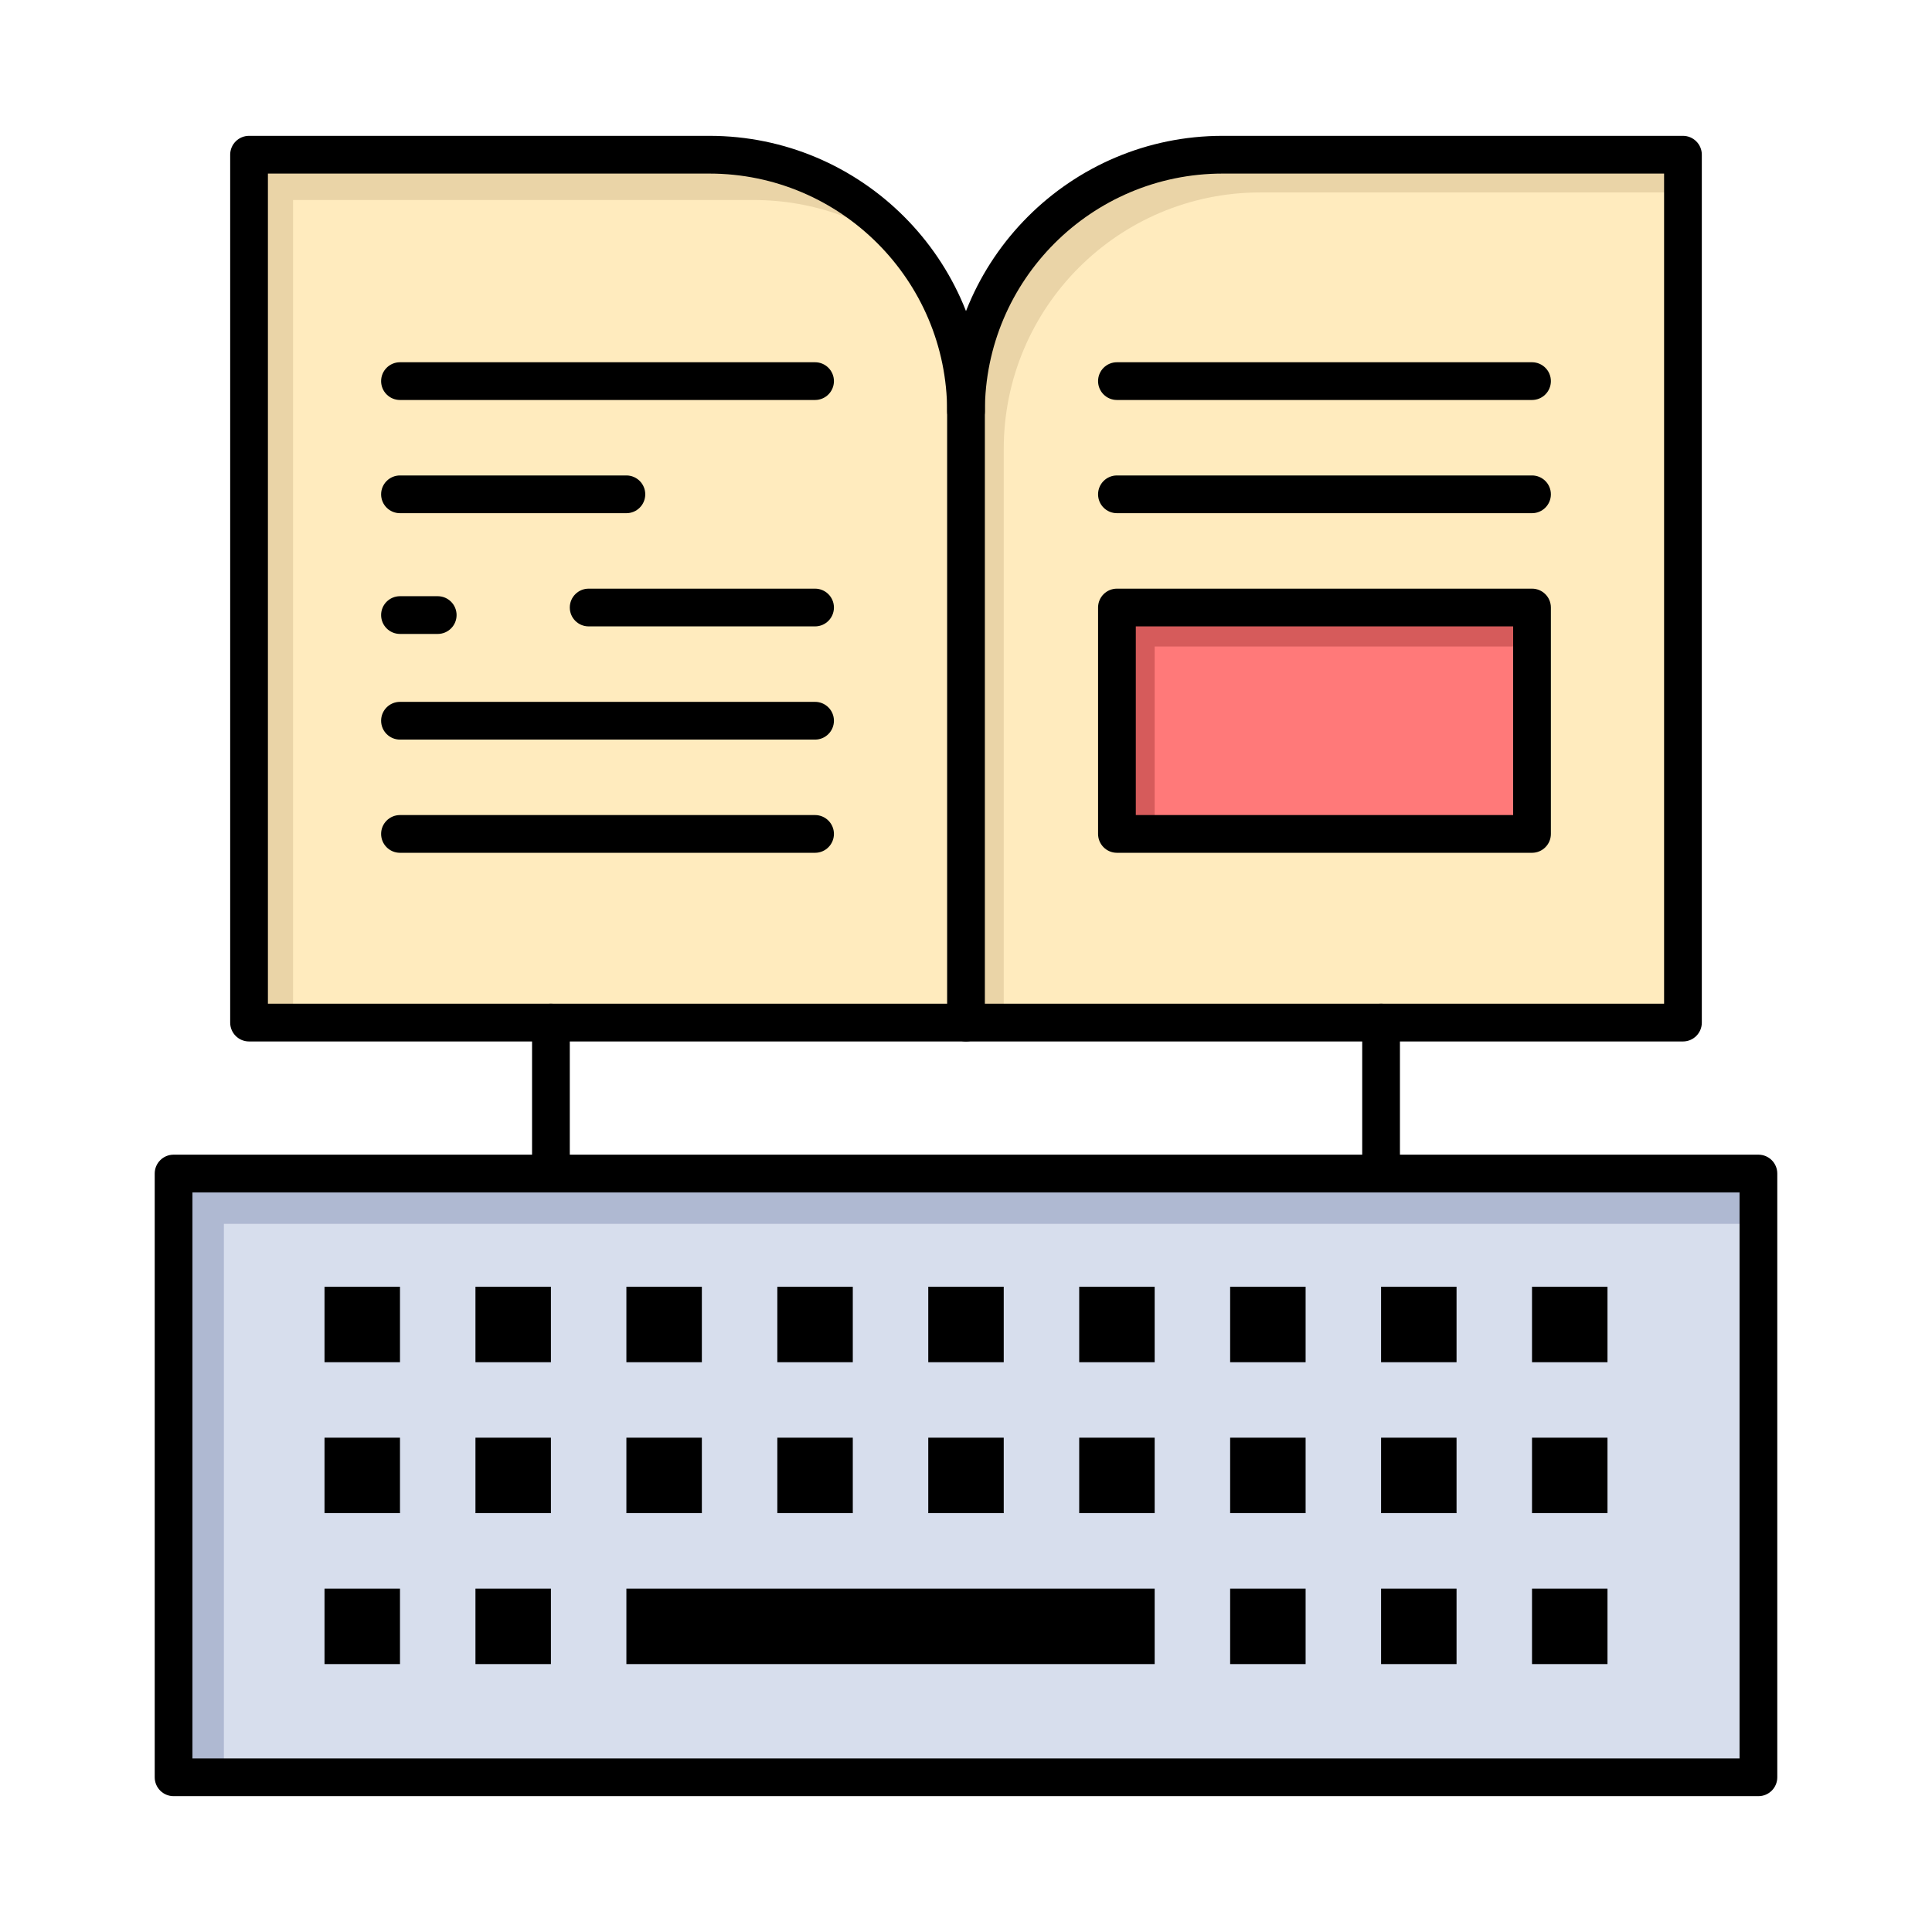
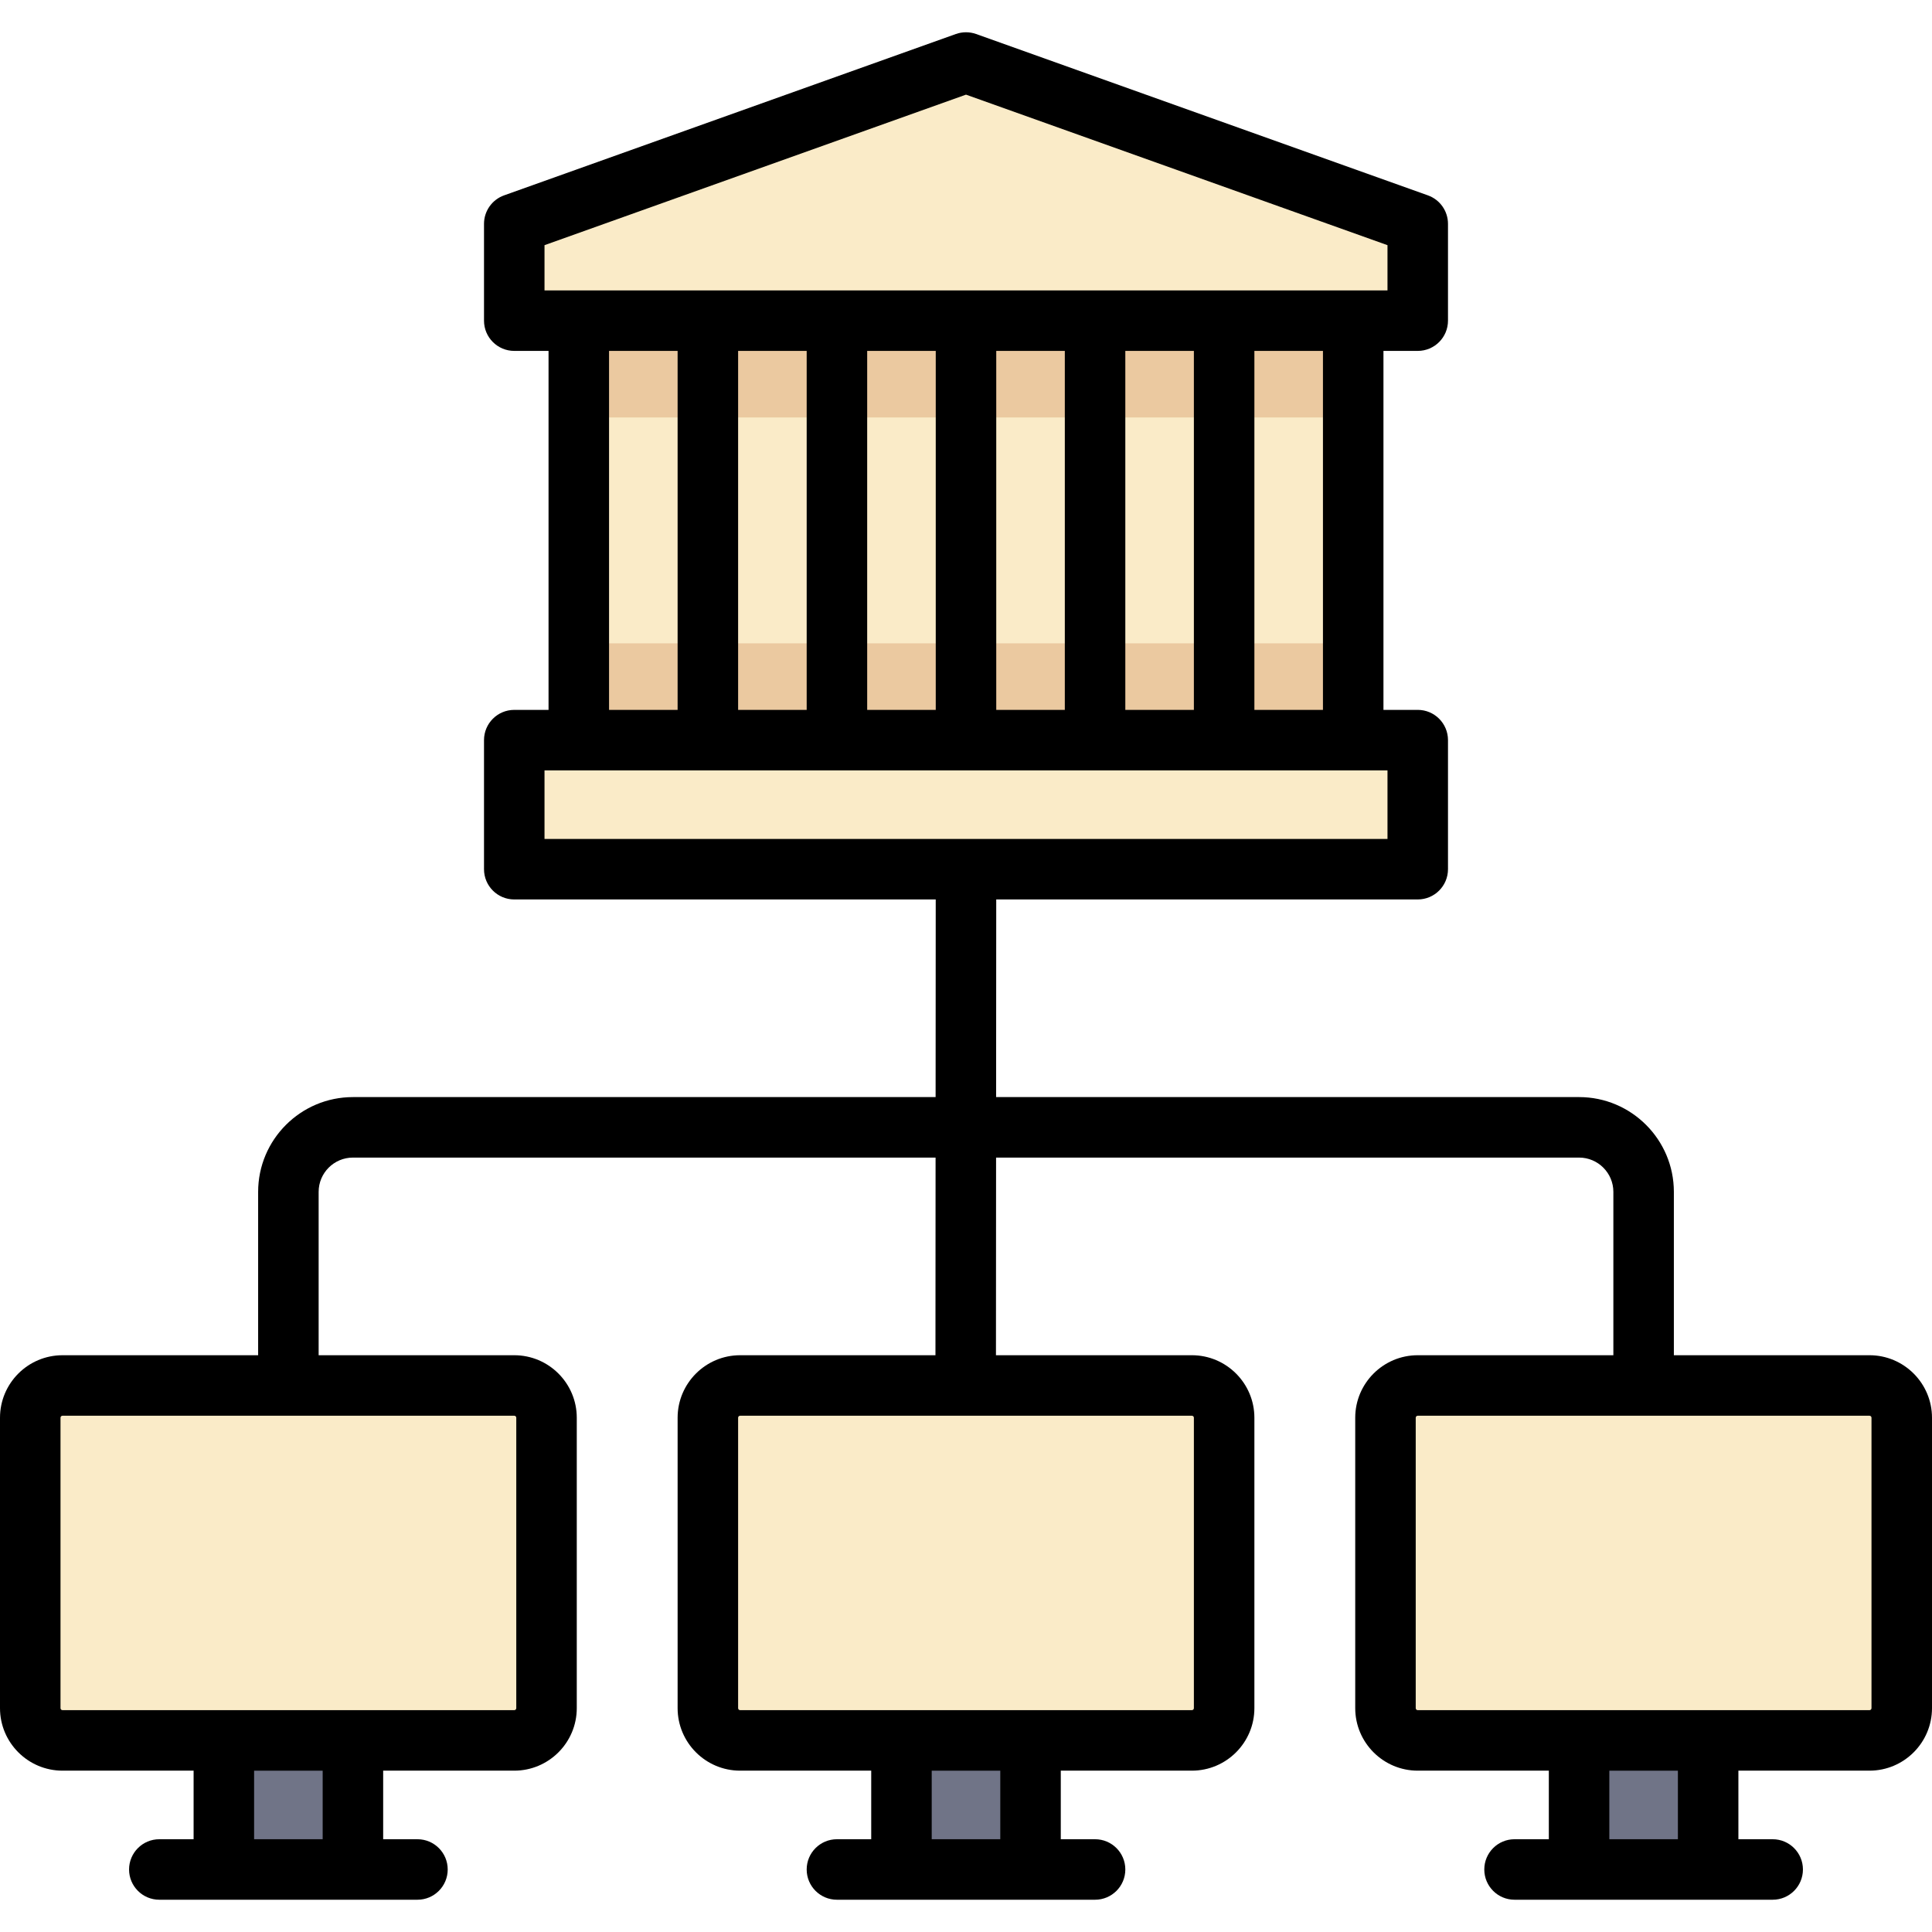
- <svg xmlns="http://www.w3.org/2000/svg" width="800px" height="800px" viewBox="0 0 512 512" version="1.1" xml:space="preserve">
-   <g id="_x34_80_x2C__key_x2C__keyboard_x2C__book_x2C__facebook">
-     <g>
-       <path d="M446,41v230h-80H256V109c0-37.56,30.44-68,68-68H446z" style="fill:#FFEBBE;" />
-       <path d="M266,119c0-37.56,30.44-68,68-68h112V41H324c-37.56,0-68,30.44-68,68v162h10V119z" style="fill:#EAD4A7;" />
-       <path d="M466,311v160H46V311h100h220H466z" style="fill:#D7DEED;" />
-       <polygon points="59.333,324.334 159.333,324.334 379.334,324.334 466,324.334 466,311 366,311 146,311     46,311 46,471 59.333,471   " style="fill:#AFB9D2;" />
-       <rect height="60" style="fill:#FF7979;" width="110" x="296" y="161" />
-       <polygon points="306,171.333 406,171.333 406,161 296,161 296,221 306,221   " style="fill:#D65B5B;" />
-       <path d="M256,109v162H146H66V41h122C225.56,41,256,71.44,256,109z" style="fill:#FFEBBE;" />
-       <path d="M77.667,53h122c16.119,0,30.917,5.618,42.57,14.987C229.822,51.594,210.153,41,188,41H66v230    h11.667V53z" style="fill:#EAD4A7;" />
-       <rect height="20" width="20" x="406" y="421" />
-       <rect height="20" width="20" x="406" y="381" />
-       <rect height="20" width="20" x="406" y="341" />
-       <rect height="20" width="20" x="366" y="421" />
-       <rect height="20" width="20" x="366" y="381" />
-       <rect height="20" width="20" x="366" y="341" />
-       <rect height="20" width="20" x="326" y="421" />
-       <rect height="20" width="20" x="326" y="381" />
-       <rect height="20" width="20" x="326" y="341" />
-       <rect height="20" width="140" x="166" y="421" />
-       <rect height="20" width="20" x="286" y="381" />
-       <rect height="20" width="20" x="286" y="341" />
-       <rect height="20" width="20" x="246" y="381" />
-       <rect height="20" width="20" x="246" y="341" />
-       <rect height="20" width="20" x="206" y="381" />
-       <rect height="20" width="20" x="206" y="341" />
-       <rect height="20" width="20" x="166" y="381" />
-       <rect height="20" width="20" x="166" y="341" />
-       <rect height="20" width="20" x="126" y="421" />
-       <rect height="20" width="20" x="126" y="381" />
-       <rect height="20" width="20" x="126" y="341" />
-       <rect height="20" width="20" x="86" y="421" />
-       <rect height="20" width="20" x="86" y="381" />
-       <rect height="20" width="20" x="86" y="341" />
-       <path d="M256,276H66c-2.761,0-5-2.238-5-5V41c0-2.761,2.239-5,5-5h122c40.252,0,73,32.748,73,73c0,2.761-2.238,5-5,5    c-2.761,0-5-2.239-5-5c0-34.738-28.262-63-63-63H71v220h185c2.762,0,5,2.238,5,5S258.762,276,256,276z" />
-       <path d="M446,276H256c-2.761,0-5-2.238-5-5V109c0-40.252,32.748-73,73-73h122c2.762,0,5,2.239,5,5v230    C451,273.762,448.762,276,446,276z M261,266h180V46H324c-34.738,0-63,28.262-63,63V266z" />
-       <path d="M406,226H296c-2.762,0-5-2.239-5-5v-60c0-2.761,2.238-5,5-5h110c2.762,0,5,2.239,5,5v60C411,223.761,408.762,226,406,226z     M301,216h100v-50H301V216z" />
-       <path d="M406,136H296c-2.762,0-5-2.239-5-5s2.238-5,5-5h110c2.762,0,5,2.239,5,5S408.762,136,406,136z" />
-       <path d="M406,106H296c-2.762,0-5-2.239-5-5s2.238-5,5-5h110c2.762,0,5,2.239,5,5S408.762,106,406,106z" />
-       <path d="M216,106H106c-2.761,0-5-2.239-5-5s2.239-5,5-5h110c2.761,0,5,2.239,5,5S218.761,106,216,106z" />
-       <path d="M166,136h-60c-2.761,0-5-2.239-5-5s2.239-5,5-5h60c2.761,0,5,2.239,5,5S168.761,136,166,136z" />
-       <path d="M216,166h-60c-2.761,0-5-2.239-5-5s2.239-5,5-5h60c2.761,0,5,2.239,5,5S218.761,166,216,166z" />
-       <path d="M116,168h-10c-2.761,0-5-2.239-5-5s2.239-5,5-5h10c2.761,0,5,2.239,5,5S118.761,168,116,168z" />
-       <path d="M216,196H106c-2.761,0-5-2.239-5-5s2.239-5,5-5h110c2.761,0,5,2.239,5,5S218.761,196,216,196z" />
-       <path d="M216,226H106c-2.761,0-5-2.239-5-5s2.239-5,5-5h110c2.761,0,5,2.239,5,5S218.761,226,216,226z" />
-       <path d="M466,476H46c-2.761,0-5-2.238-5-5V311c0-2.762,2.239-5,5-5h420c2.762,0,5,2.238,5,5v160C471,473.762,468.762,476,466,476z     M51,466h410V316H51V466z" />
-       <path d="M146,316c-2.761,0-5-2.238-5-5v-40c0-2.762,2.239-5,5-5s5,2.238,5,5v40C151,313.762,148.761,316,146,316z" />
-       <path d="M366,316c-2.762,0-5-2.238-5-5v-40c0-2.762,2.238-5,5-5s5,2.238,5,5v40C371,313.762,368.762,316,366,316z" />
-     </g>
+ <svg xmlns="http://www.w3.org/2000/svg" version="1.1" id="Layer_1" viewBox="0 0 512 512" xml:space="preserve">
+   <path style="fill:#FAEBC8;" d="M136.284,461.228H16.568c-4.722,0-8.551-3.829-8.551-8.551v-76.96c0-4.722,3.829-8.551,8.551-8.551  h119.716c4.722,0,8.551,3.829,8.551,8.551v76.96C144.835,457.399,141.006,461.228,136.284,461.228z" />
+   <rect x="59.324" y="461.228" style="fill:#707487;" width="34.205" height="34.205" />
+   <path style="fill:#FAEBC8;" d="M315.858,461.228H196.142c-4.722,0-8.551-3.829-8.551-8.551v-76.96c0-4.722,3.829-8.551,8.551-8.551  h119.716c4.722,0,8.551,3.829,8.551,8.551v76.96C324.409,457.399,320.58,461.228,315.858,461.228z" />
+   <rect x="238.898" y="461.228" style="fill:#707487;" width="34.205" height="34.205" />
+   <path style="fill:#FAEBC8;" d="M495.432,461.228H375.716c-4.722,0-8.551-3.829-8.551-8.551v-76.96c0-4.722,3.829-8.551,8.551-8.551  h119.716c4.722,0,8.551,3.829,8.551,8.551v76.96C503.983,457.399,500.155,461.228,495.432,461.228z" />
+   <rect x="418.472" y="461.228" style="fill:#707487;" width="34.205" height="34.205" />
+   <polygon style="fill:#FAEBC8;" points="375.716,84.977 375.716,59.324 256,16.568 136.284,59.324 136.284,84.977 153.386,84.977   153.386,196.142 136.284,196.142 136.284,230.347 375.716,230.347 375.716,196.142 358.614,196.142 358.614,84.977 " />
+   <g>
+     <rect x="153.386" y="84.977" style="fill:#EBC9A0;" width="205.228" height="25.653" />
+     <rect x="153.386" y="170.489" style="fill:#EBC9A0;" width="205.228" height="25.653" />
  </g>
-   <g id="Layer_1" />
+   <path d="M495.432,359.148h-51.841v-43.29c0-13.851-11.268-25.119-25.119-25.119H263.98l0.032-52.376h111.704  c4.427,0,8.017-3.589,8.017-8.017v-34.205c0-4.427-3.589-8.017-8.017-8.017h-9.086V92.994h9.086c4.427,0,8.017-3.589,8.017-8.017  V59.324c0-3.388-2.13-6.41-5.321-7.55L258.696,9.018c-1.743-0.623-3.649-0.623-5.393,0L133.587,51.774  c-3.19,1.139-5.32,4.161-5.32,7.55v25.653c0,4.427,3.589,8.017,8.017,8.017h9.086v95.132h-9.086c-4.427,0-8.017,3.589-8.017,8.017  v34.205c0,4.427,3.589,8.017,8.017,8.017h111.694l-0.032,52.376H93.528c-13.851,0-25.119,11.268-25.119,25.119v43.29H16.568  C7.432,359.148,0,366.58,0,375.716v76.96c0,9.136,7.432,16.568,16.568,16.568h34.739v18.171h-9.086  c-4.427,0-8.017,3.589-8.017,8.017c0,4.427,3.589,8.017,8.017,8.017h68.409c4.427,0,8.017-3.589,8.017-8.017  c0-4.427-3.589-8.017-8.017-8.017h-9.086v-18.171h34.739c9.136,0,16.568-7.432,16.568-16.568v-76.96  c0-9.136-7.432-16.568-16.568-16.568H84.443v-43.29c0-5.01,4.076-9.086,9.086-9.086h154.409l-0.032,52.376h-51.763  c-9.136,0-16.568,7.432-16.568,16.568v76.96c0,9.136,7.432,16.568,16.568,16.568h34.739v18.171h-9.086  c-4.427,0-8.017,3.589-8.017,8.017c0,4.427,3.589,8.017,8.017,8.017h68.409c4.427,0,8.017-3.589,8.017-8.017  c0-4.427-3.589-8.017-8.017-8.017h-9.086v-18.171h34.739c9.136,0,16.568-7.432,16.568-16.568v-76.96  c0-9.136-7.432-16.568-16.568-16.568h-51.919l0.032-52.376h154.501c5.01,0,9.086,4.076,9.086,9.086v43.29h-51.841  c-9.136,0-16.568,7.432-16.568,16.568v76.96c0,9.136,7.432,16.568,16.568,16.568h34.739v18.171h-9.086  c-4.427,0-8.017,3.589-8.017,8.017c0,4.427,3.589,8.017,8.017,8.017h68.409c4.427,0,8.017-3.589,8.017-8.017  c0-4.427-3.589-8.017-8.017-8.017h-9.086v-18.171h34.739c9.136,0,16.568-7.432,16.568-16.568v-76.96  C512,366.58,504.568,359.148,495.432,359.148z M350.597,188.125h-18.171V92.994h18.171V188.125z M298.221,188.125V92.994h18.171  v95.132H298.221z M264.017,188.125V92.994h18.171v95.132H264.017z M229.812,188.125V92.994h18.171v95.132H229.812z M195.608,188.125  V92.994h18.171v95.132H195.608z M144.301,64.973L256,25.08l111.699,39.893V76.96H144.301V64.973z M161.403,92.994h18.171v95.132  h-18.171V92.994z M144.301,204.159h223.399v18.171H144.301V204.159z M85.511,487.416H67.34v-18.171h18.171V487.416z   M136.818,375.716v76.96c0,0.295-0.239,0.534-0.534,0.534H16.568c-0.295,0-0.534-0.239-0.534-0.534v-76.96  c0-0.295,0.239-0.534,0.534-0.534h119.716C136.579,375.182,136.818,375.421,136.818,375.716z M265.086,487.416h-18.171v-18.171  h18.171V487.416z M316.392,375.716v76.96c0,0.295-0.239,0.534-0.534,0.534H196.142c-0.295,0-0.534-0.239-0.534-0.534v-76.96  c0-0.295,0.239-0.534,0.534-0.534h119.716C316.153,375.182,316.392,375.421,316.392,375.716z M444.66,487.416h-18.171v-18.171  h18.171V487.416z M495.967,452.677c0,0.295-0.239,0.534-0.534,0.534H375.716c-0.295,0-0.534-0.239-0.534-0.534v-76.96  c0-0.295,0.239-0.534,0.534-0.534h119.716c0.295,0,0.534,0.239,0.534,0.534V452.677z" />
</svg>
